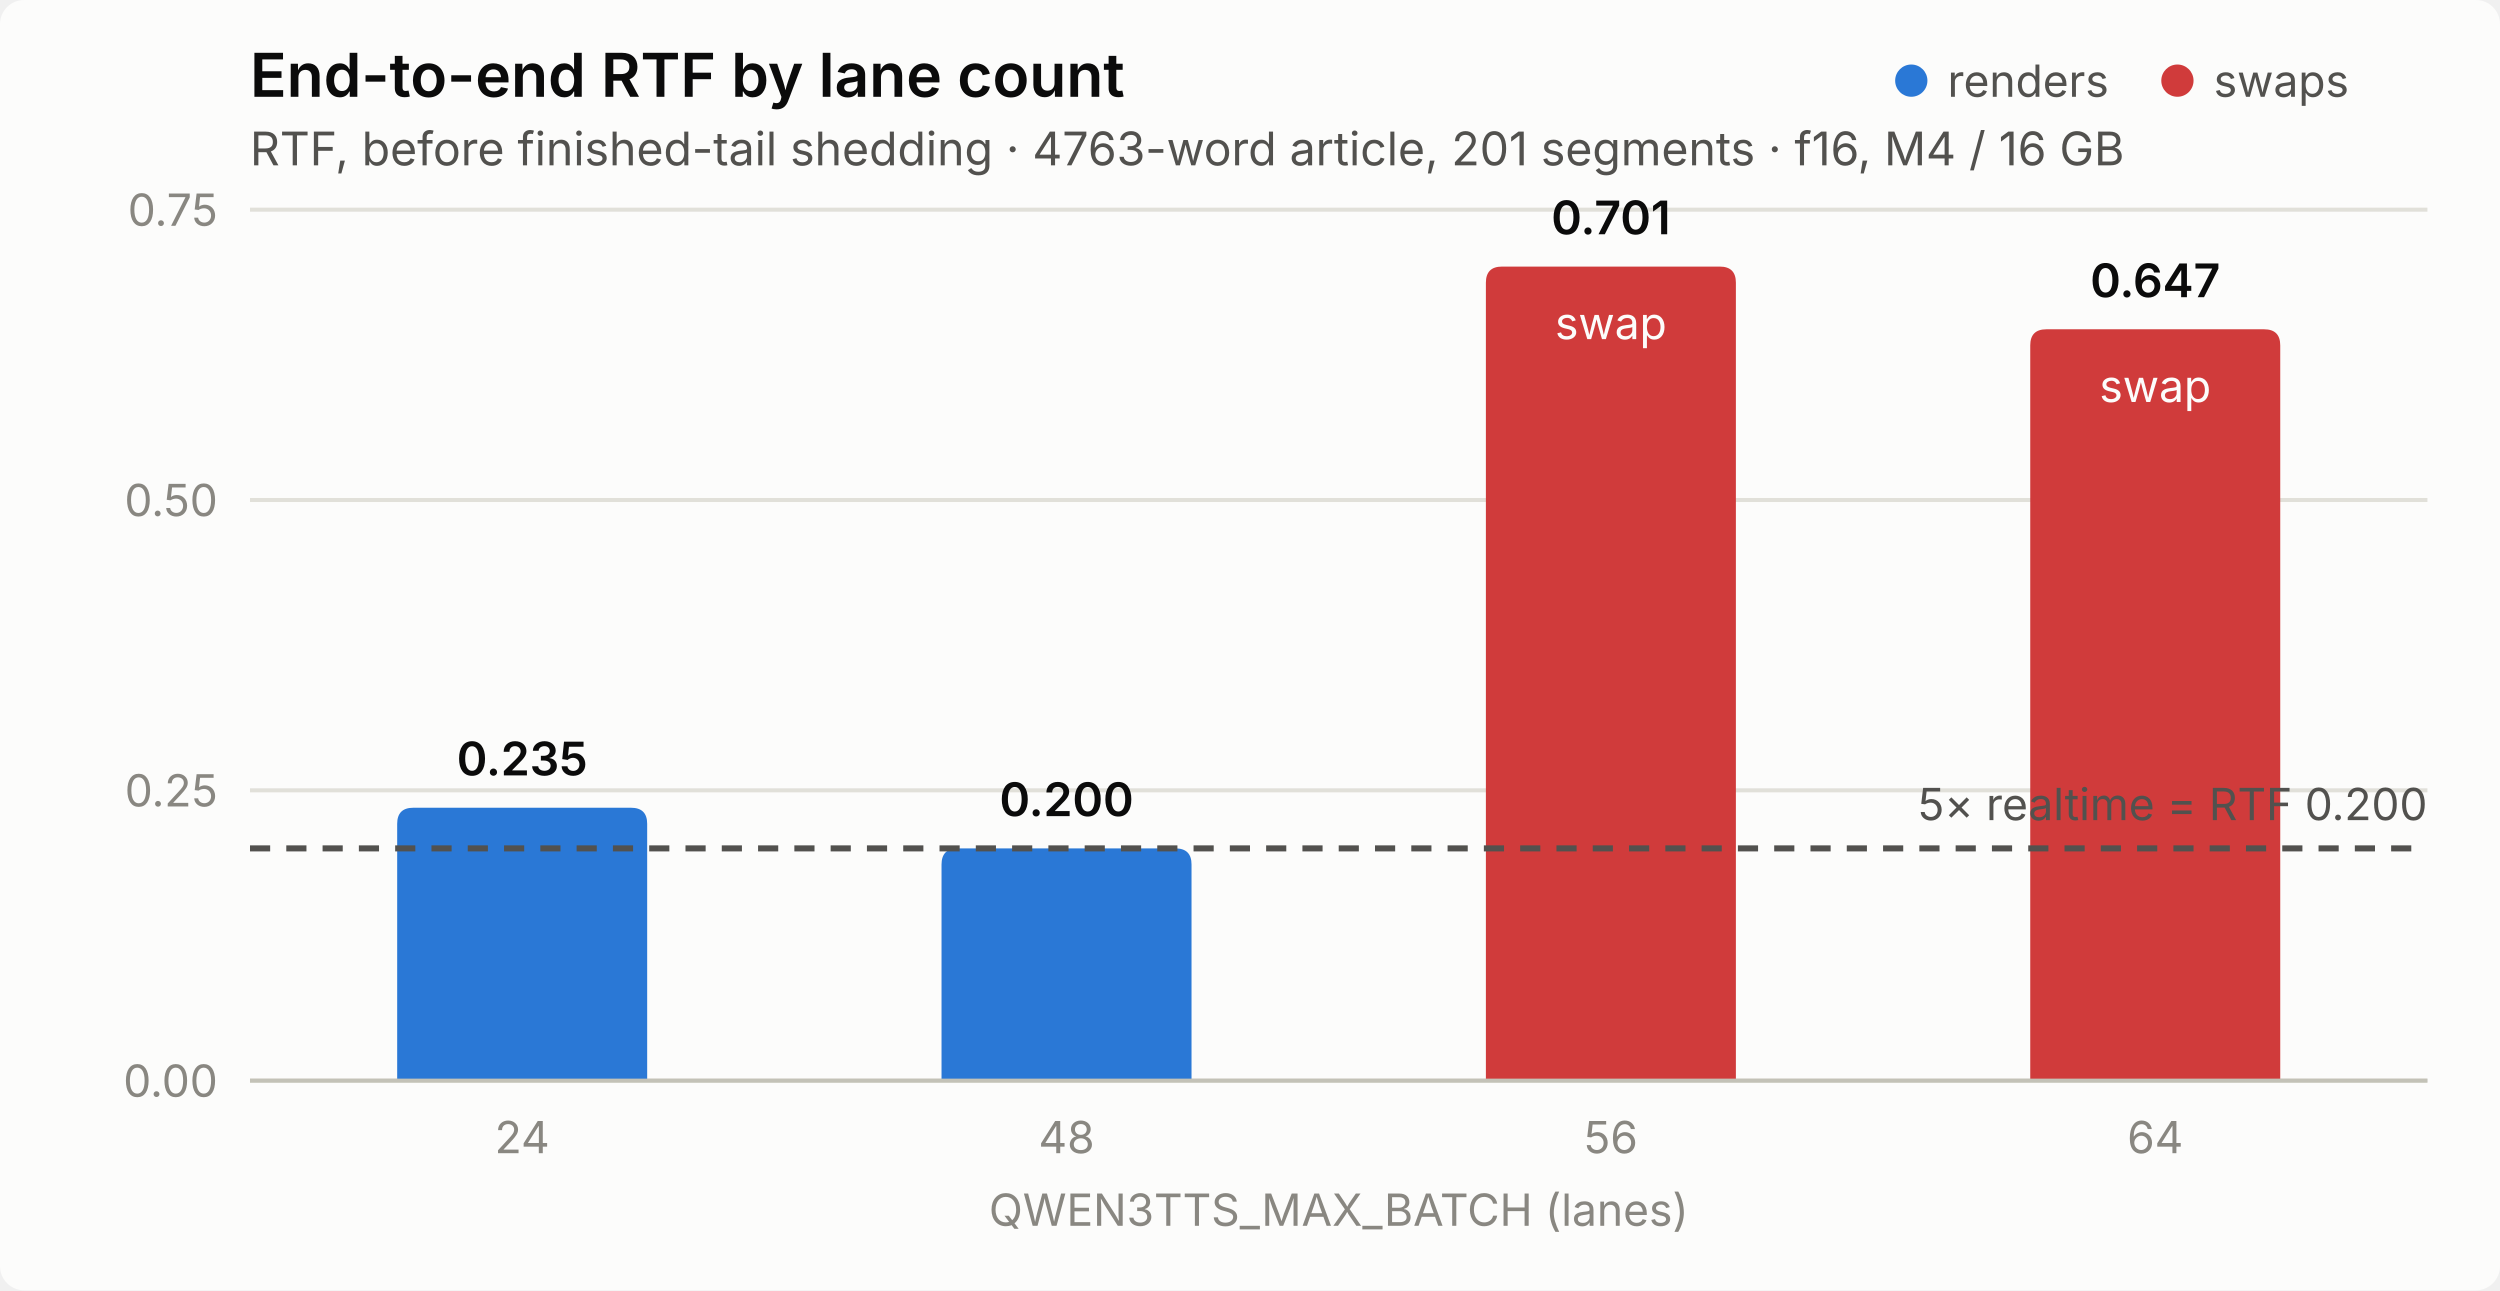
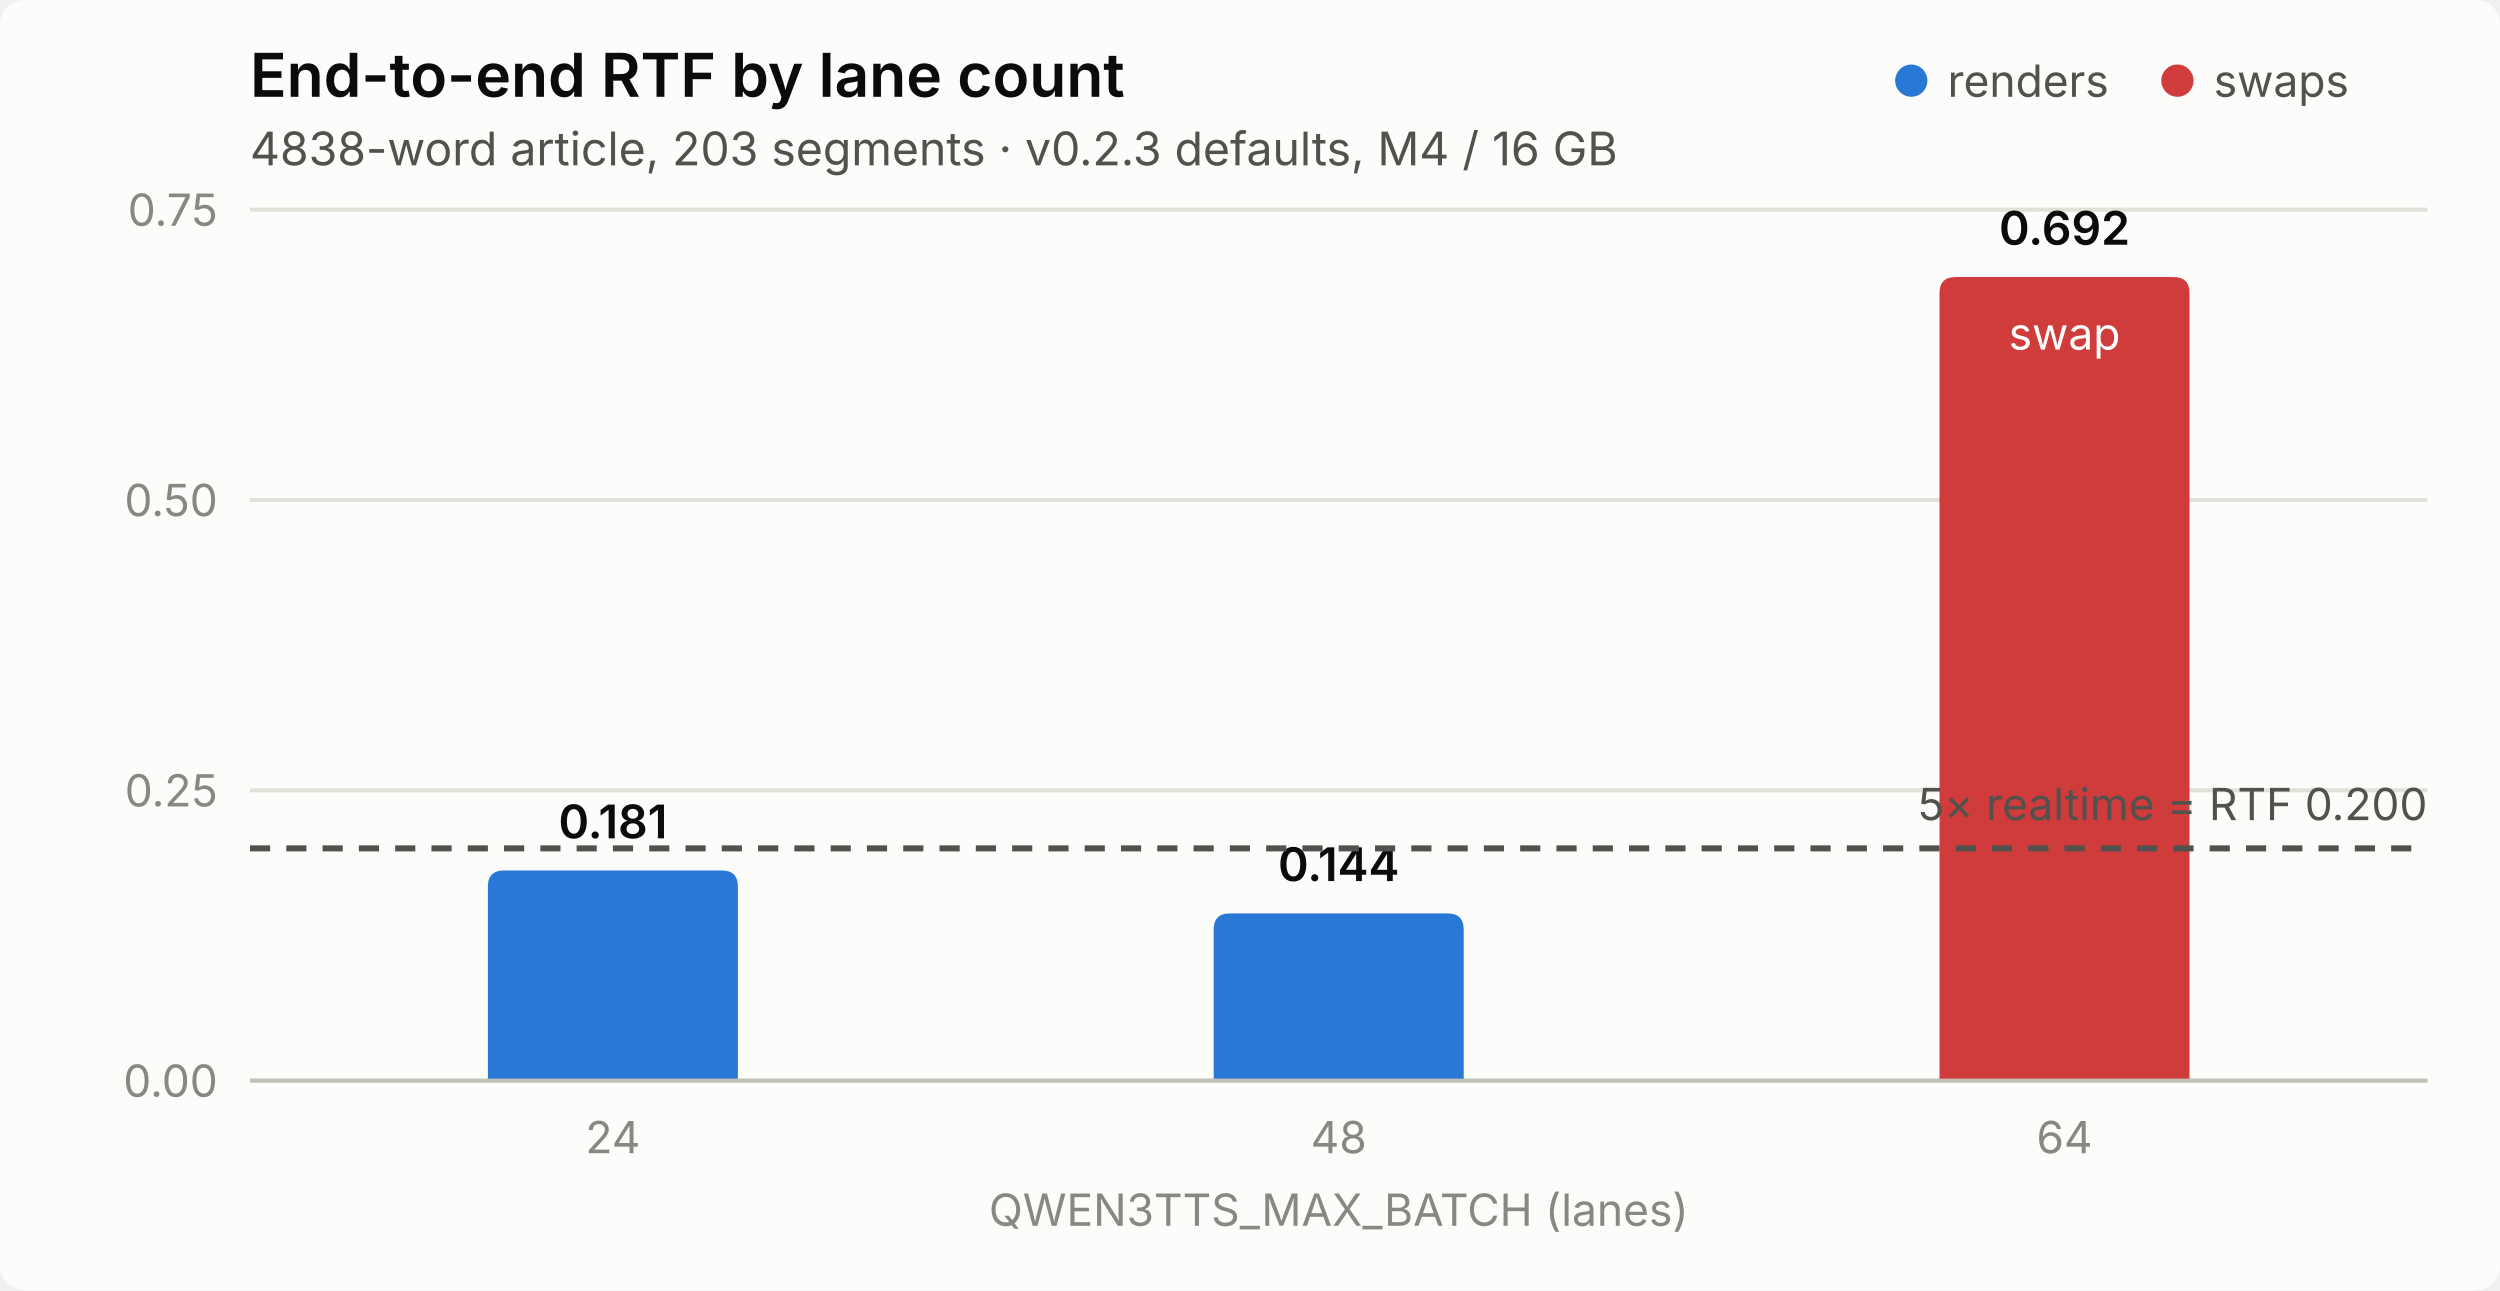
- <svg xmlns="http://www.w3.org/2000/svg" viewBox="0 0 620 320" width="620" height="320" role="img" aria-label="End-to-end RTF by lane count. RTF, before finished-tail shedding  ·  4763-word article, 201 segments  ·  f16, M4 / 16 GB">
+ <svg xmlns="http://www.w3.org/2000/svg" viewBox="0 0 620 320" width="620" height="320" role="img" aria-label="End-to-end RTF by lane count. 4838-word article, 203 segments  ·  v0.2.3 defaults, M4 / 16 GB">
  <style>
  text { font-family: system-ui, -apple-system, "Segoe UI", sans-serif; }
  .surface { fill: #fcfcfb; }
  .title   { fill: #0b0b0b; font-size: 15px; font-weight: 600; }
  .sub     { fill: #52514e; font-size: 11.5px; }
  .axis    { fill: #898781; font-size: 11px; }
  .value   { fill: #0b0b0b; font-size: 11.5px; font-weight: 600; }
  .note    { fill: #52514e; font-size: 11px; }
  .grid    { stroke: #e1e0d9; stroke-width: 1; }
  .base    { stroke: #c3c2b7; stroke-width: 1; }
  .ok      { fill: #2a78d6; }
  .okline  { stroke: #2a78d6; fill: none; stroke-width: 2; }
  .bad     { fill: #d03b3b; }
  .badline { stroke: #d03b3b; fill: none; stroke-width: 2; }
  .ring    { stroke: #fcfcfb; stroke-width: 2; }
  .onbar   { fill: #fcfcfb; font-size: 11px; }
  .ref     { stroke: #52514e; stroke-width: 1.5; stroke-dasharray: 5 4; }
  @media (prefers-color-scheme: dark) {
    .surface { fill: #1a1a19; }
    .title   { fill: #ffffff; }
    .sub, .note { fill: #c3c2b7; }
    .grid    { stroke: #2c2c2a; }
    .base    { stroke: #383835; }
    .value   { fill: #ffffff; }
    .ok      { fill: #3987e5; }
    .okline  { stroke: #3987e5; }
    .bad     { fill: #e66767; }
    .badline { stroke: #e66767; }
    .ring    { stroke: #1a1a19; }
    .ref     { stroke: #c3c2b7; }
  }
</style>
  <rect class="surface" width="620" height="320" rx="6" />
  <text class="title" x="62" y="24">End-to-end RTF by lane count</text>
-   <text class="sub" x="62" y="41">RTF, before finished-tail shedding  ·  4763-word article, 201 segments  ·  f16, M4 / 16 GB</text>
+   <text class="sub" x="62" y="41">4838-word article, 203 segments  ·  v0.2.3 defaults, M4 / 16 GB</text>
  <line class="grid" x1="62" y1="268.0" x2="602" y2="268.0" />
  <text class="axis" x="54" y="272.0" text-anchor="end">0.00</text>
  <line class="grid" x1="62" y1="196.0" x2="602" y2="196.0" />
  <text class="axis" x="54" y="200.0" text-anchor="end">0.25</text>
  <line class="grid" x1="62" y1="124.0" x2="602" y2="124.0" />
  <text class="axis" x="54" y="128.0" text-anchor="end">0.50</text>
  <line class="grid" x1="62" y1="52.0" x2="602" y2="52.0" />
  <text class="axis" x="54" y="56.0" text-anchor="end">0.75</text>
-   <path class="ok" d="M98.5,268.0 L98.5,204.32 Q98.5,200.32 102.5,200.32 L156.5,200.32 Q160.5,200.32 160.5,204.32 L160.5,268.0 Z" />
-   <text class="value" x="129.5" y="192.3" text-anchor="middle">0.235</text>
-   <text class="axis" x="129.5" y="286" text-anchor="middle">24</text>
-   <path class="ok" d="M233.5,268.0 L233.5,214.4 Q233.5,210.4 237.5,210.4 L291.5,210.4 Q295.5,210.4 295.5,214.4 L295.5,268.0 Z" />
-   <text class="value" x="264.5" y="202.4" text-anchor="middle">0.200</text>
-   <text class="axis" x="264.5" y="286" text-anchor="middle">48</text>
-   <path class="bad" d="M368.5,268.0 L368.5,70.112 Q368.5,66.112 372.5,66.112 L426.5,66.112 Q430.5,66.112 430.5,70.112 L430.5,268.0 Z" />
-   <text class="value" x="399.5" y="58.1" text-anchor="middle">0.701</text>
-   <text class="onbar" x="399.5" y="84.1" text-anchor="middle">swap</text>
-   <text class="axis" x="399.5" y="286" text-anchor="middle">56</text>
-   <path class="bad" d="M503.5,268.0 L503.5,85.664 Q503.5,81.664 507.5,81.664 L561.5,81.664 Q565.5,81.664 565.5,85.664 L565.5,268.0 Z" />
-   <text class="value" x="534.5" y="73.7" text-anchor="middle">0.647</text>
-   <text class="onbar" x="534.5" y="99.7" text-anchor="middle">swap</text>
-   <text class="axis" x="534.5" y="286" text-anchor="middle">64</text>
+   <path class="ok" d="M121.0,268.0 L121.0,219.872 Q121.0,215.872 125.0,215.872 L179.0,215.872 Q183.0,215.872 183.0,219.872 L183.0,268.0 Z" />
+   <text class="value" x="152.0" y="207.9" text-anchor="middle">0.181</text>
+   <text class="axis" x="152.0" y="286" text-anchor="middle">24</text>
+   <path class="ok" d="M301.0,268.0 L301.0,230.528 Q301.0,226.528 305.0,226.528 L359.0,226.528 Q363.0,226.528 363.0,230.528 L363.0,268.0 Z" />
+   <text class="value" x="332.0" y="218.5" text-anchor="middle">0.144</text>
+   <text class="axis" x="332.0" y="286" text-anchor="middle">48</text>
+   <path class="bad" d="M481.0,268.0 L481.0,72.704 Q481.0,68.704 485.0,68.704 L539.0,68.704 Q543.0,68.704 543.0,72.704 L543.0,268.0 Z" />
+   <text class="value" x="512.0" y="60.7" text-anchor="middle">0.692</text>
+   <text class="onbar" x="512.0" y="86.7" text-anchor="middle">swap</text>
+   <text class="axis" x="512.0" y="286" text-anchor="middle">64</text>
  <line class="base" x1="62" y1="268" x2="602" y2="268" />
  <text class="axis" x="332.0" y="304" text-anchor="middle">QWEN3TTS_MAX_BATCH (lanes)</text>
  <line class="ref" x1="62" y1="210.4" x2="602" y2="210.4" />
  <text class="note" x="602" y="203.4" text-anchor="end">5× realtime = RTF 0.200</text>
  <circle class="ok" cx="474" cy="20" r="4" />
  <text class="note" x="483" y="24">renders</text>
  <circle class="bad" cx="540" cy="20" r="4" />
  <text class="note" x="549" y="24">swaps</text>
</svg>
